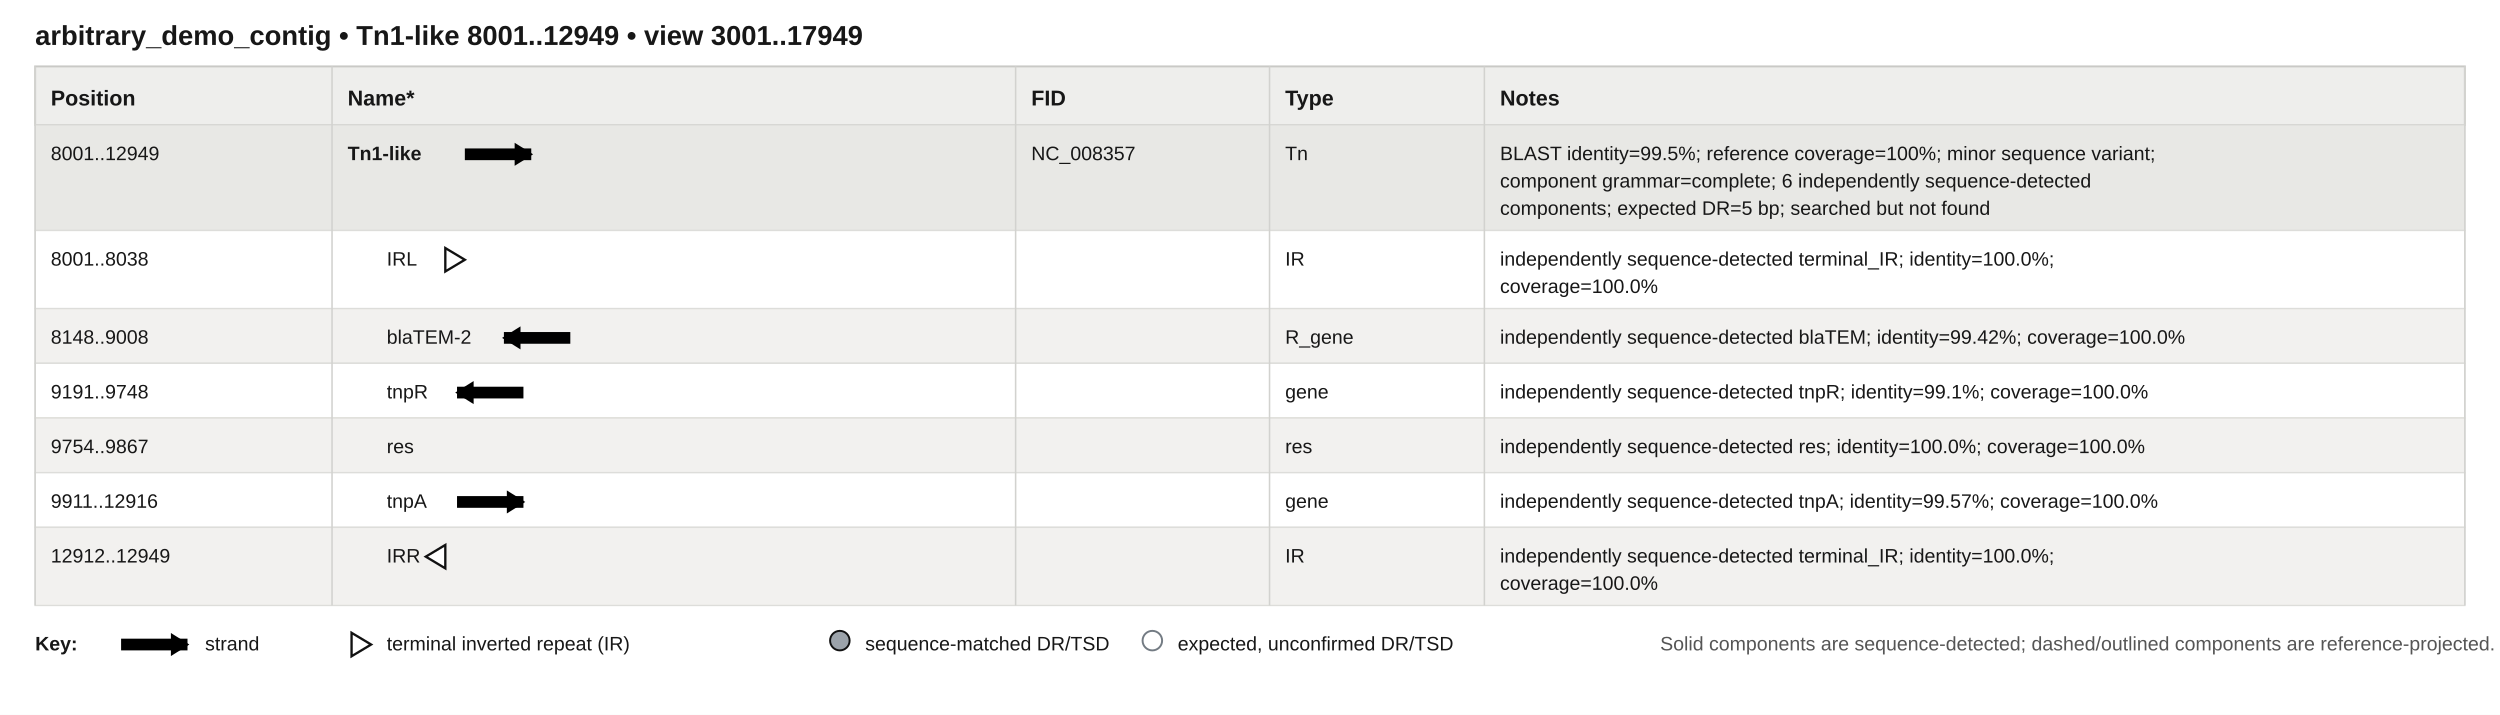
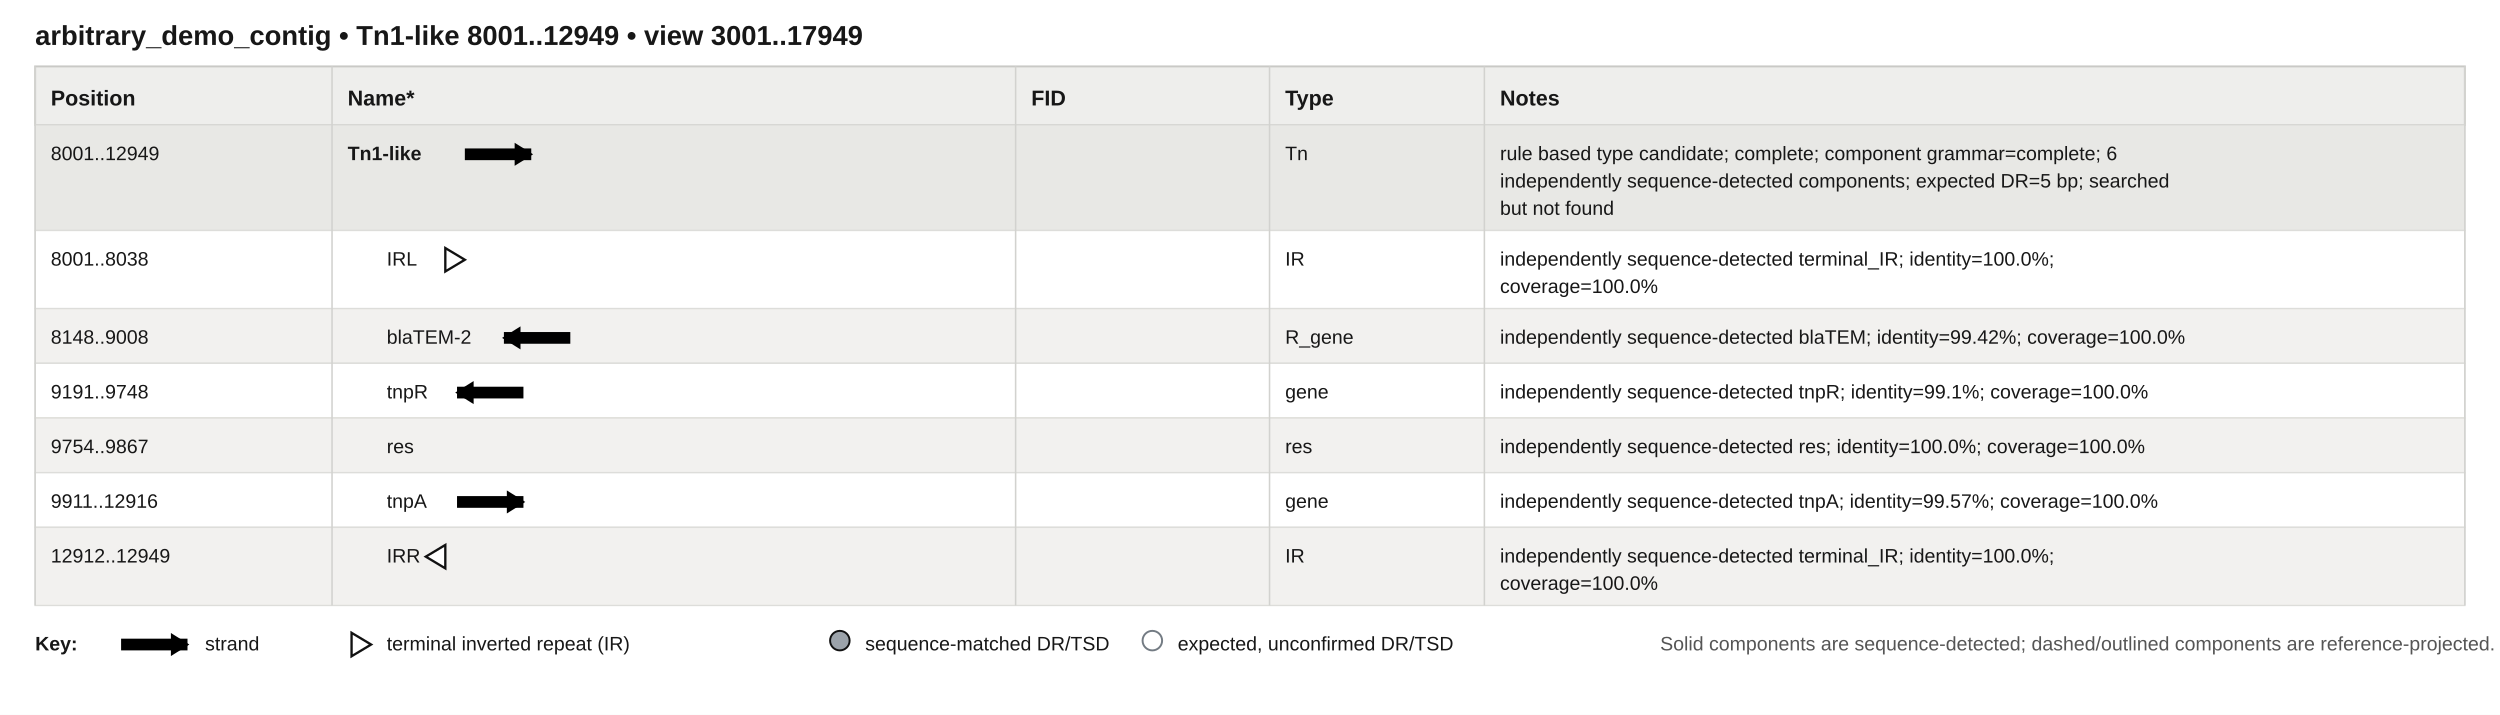
<svg xmlns="http://www.w3.org/2000/svg" width="1280" height="366" style="background:#fff;font-family:Arial,Helvetica,sans-serif">
  <rect x="0" y="0" width="1280" height="366" fill="#fff" />
  <text x="18.0" y="23.0" font-size="14" font-weight="bold" text-anchor="start" fill="#171717">arbitrary_demo_contig • Tn1-like 8001..12949 • view 3001..17949</text>
  <rect x="18" y="34" width="1244" height="30" fill="#eeeeec" stroke="#c9c9c6" />
  <text x="26.0" y="54.0" font-size="11" font-weight="bold" text-anchor="start" fill="#171717">Position</text>
  <text x="178.0" y="54.0" font-size="11" font-weight="bold" text-anchor="start" fill="#171717">Name*</text>
  <text x="528.0" y="54.0" font-size="11" font-weight="bold" text-anchor="start" fill="#171717">FID</text>
  <text x="658.0" y="54.0" font-size="11" font-weight="bold" text-anchor="start" fill="#171717">Type</text>
  <text x="768.0" y="54.0" font-size="11" font-weight="bold" text-anchor="start" fill="#171717">Notes</text>
  <rect x="18" y="64" width="1244" height="54" fill="#e8e8e5" stroke="#ddddda" stroke-width="0.7" />
  <text x="26.0" y="82.0" font-size="10" font-weight="normal" text-anchor="start" fill="#171717">8001..12949</text>
  <text x="178.0" y="82.0" font-size="10" font-weight="bold" text-anchor="start" fill="#171717">Tn1-like</text>
  <line x1="238.0" y1="79.0" x2="272.0" y2="79.0" stroke="#000" stroke-width="6" />
  <polygon points="272.0,79.0 264.0,74.0 264.0,84.0" fill="#000000" stroke="#000" />
-   <text x="528.0" y="82.0" font-size="10" font-weight="normal" text-anchor="start" fill="#171717">NC_008357</text>
+   <text x="528.0" y="82.0" font-size="10" font-weight="normal" text-anchor="start" fill="#171717" />
  <text x="658.0" y="82.0" font-size="10" font-weight="normal" text-anchor="start" fill="#171717">Tn</text>
-   <text x="768.0" y="82.0" font-size="10" font-weight="normal" text-anchor="start" fill="#171717">BLAST identity=99.5%; reference coverage=100%; minor sequence variant;</text>
-   <text x="768.0" y="96.0" font-size="10" font-weight="normal" text-anchor="start" fill="#171717">component grammar=complete; 6 independently sequence-detected</text>
-   <text x="768.0" y="110.0" font-size="10" font-weight="normal" text-anchor="start" fill="#171717">components; expected DR=5 bp; searched but not found</text>
+   <text x="768.0" y="82.0" font-size="10" font-weight="normal" text-anchor="start" fill="#171717">rule based type candidate; complete; component grammar=complete; 6</text>
+   <text x="768.0" y="96.0" font-size="10" font-weight="normal" text-anchor="start" fill="#171717">independently sequence-detected components; expected DR=5 bp; searched</text>
+   <text x="768.0" y="110.0" font-size="10" font-weight="normal" text-anchor="start" fill="#171717">but not found</text>
  <rect x="18" y="118" width="1244" height="40" fill="#ffffff" stroke="#ddddda" stroke-width="0.7" />
  <text x="26.0" y="136.0" font-size="10" font-weight="normal" text-anchor="start" fill="#171717">8001..8038</text>
  <text x="198.0" y="136.0" font-size="10" font-weight="normal" text-anchor="start" fill="#171717">IRL</text>
  <polygon points="228.0,127.0 238.0,133.0 228.0,139.0" fill="#fff" stroke="#111" stroke-width="1.2" />
  <text x="528.0" y="136.0" font-size="10" font-weight="normal" text-anchor="start" fill="#171717" />
  <text x="658.0" y="136.0" font-size="10" font-weight="normal" text-anchor="start" fill="#171717">IR</text>
  <text x="768.0" y="136.0" font-size="10" font-weight="normal" text-anchor="start" fill="#171717">independently sequence-detected terminal_IR; identity=100.0%;</text>
  <text x="768.0" y="150.0" font-size="10" font-weight="normal" text-anchor="start" fill="#171717">coverage=100.0%</text>
  <rect x="18" y="158" width="1244" height="28" fill="#f2f1ef" stroke="#ddddda" stroke-width="0.7" />
  <text x="26.0" y="176.0" font-size="10" font-weight="normal" text-anchor="start" fill="#171717">8148..9008</text>
  <text x="198.0" y="176.0" font-size="10" font-weight="normal" text-anchor="start" fill="#171717">blaTEM-2</text>
  <line x1="292.0" y1="173.0" x2="258.0" y2="173.0" stroke="#000" stroke-width="6" />
  <polygon points="258.0,173.0 266.0,168.0 266.0,178.0" fill="#000000" stroke="#000" />
  <text x="528.0" y="176.0" font-size="10" font-weight="normal" text-anchor="start" fill="#171717" />
  <text x="658.0" y="176.0" font-size="10" font-weight="normal" text-anchor="start" fill="#171717">R_gene</text>
  <text x="768.0" y="176.0" font-size="10" font-weight="normal" text-anchor="start" fill="#171717">independently sequence-detected blaTEM; identity=99.42%; coverage=100.0%</text>
  <rect x="18" y="186" width="1244" height="28" fill="#ffffff" stroke="#ddddda" stroke-width="0.7" />
  <text x="26.0" y="204.0" font-size="10" font-weight="normal" text-anchor="start" fill="#171717">9191..9748</text>
  <text x="198.0" y="204.0" font-size="10" font-weight="normal" text-anchor="start" fill="#171717">tnpR</text>
  <line x1="268.0" y1="201.0" x2="234.0" y2="201.0" stroke="#000" stroke-width="6" />
  <polygon points="234.0,201.0 242.0,196.0 242.0,206.0" fill="#000000" stroke="#000" />
  <text x="528.0" y="204.0" font-size="10" font-weight="normal" text-anchor="start" fill="#171717" />
  <text x="658.0" y="204.0" font-size="10" font-weight="normal" text-anchor="start" fill="#171717">gene</text>
  <text x="768.0" y="204.0" font-size="10" font-weight="normal" text-anchor="start" fill="#171717">independently sequence-detected tnpR; identity=99.1%; coverage=100.0%</text>
  <rect x="18" y="214" width="1244" height="28" fill="#f2f1ef" stroke="#ddddda" stroke-width="0.7" />
  <text x="26.0" y="232.0" font-size="10" font-weight="normal" text-anchor="start" fill="#171717">9754..9867</text>
  <text x="198.0" y="232.0" font-size="10" font-weight="normal" text-anchor="start" fill="#171717">res</text>
  <text x="528.0" y="232.0" font-size="10" font-weight="normal" text-anchor="start" fill="#171717" />
  <text x="658.0" y="232.0" font-size="10" font-weight="normal" text-anchor="start" fill="#171717">res</text>
  <text x="768.0" y="232.0" font-size="10" font-weight="normal" text-anchor="start" fill="#171717">independently sequence-detected res; identity=100.0%; coverage=100.0%</text>
  <rect x="18" y="242" width="1244" height="28" fill="#ffffff" stroke="#ddddda" stroke-width="0.7" />
  <text x="26.0" y="260.0" font-size="10" font-weight="normal" text-anchor="start" fill="#171717">9911..12916</text>
  <text x="198.0" y="260.0" font-size="10" font-weight="normal" text-anchor="start" fill="#171717">tnpA</text>
  <line x1="234.0" y1="257.0" x2="268.0" y2="257.0" stroke="#000" stroke-width="6" />
  <polygon points="268.0,257.0 260.0,252.0 260.0,262.0" fill="#000000" stroke="#000" />
  <text x="528.0" y="260.0" font-size="10" font-weight="normal" text-anchor="start" fill="#171717" />
  <text x="658.0" y="260.0" font-size="10" font-weight="normal" text-anchor="start" fill="#171717">gene</text>
  <text x="768.0" y="260.0" font-size="10" font-weight="normal" text-anchor="start" fill="#171717">independently sequence-detected tnpA; identity=99.57%; coverage=100.0%</text>
  <rect x="18" y="270" width="1244" height="40" fill="#f2f1ef" stroke="#ddddda" stroke-width="0.7" />
  <text x="26.0" y="288.0" font-size="10" font-weight="normal" text-anchor="start" fill="#171717">12912..12949</text>
  <text x="198.0" y="288.0" font-size="10" font-weight="normal" text-anchor="start" fill="#171717">IRR</text>
  <polygon points="228.0,279.0 218.0,285.0 228.0,291.0" fill="#fff" stroke="#111" stroke-width="1.2" />
  <text x="528.0" y="288.0" font-size="10" font-weight="normal" text-anchor="start" fill="#171717" />
  <text x="658.0" y="288.0" font-size="10" font-weight="normal" text-anchor="start" fill="#171717">IR</text>
  <text x="768.0" y="288.0" font-size="10" font-weight="normal" text-anchor="start" fill="#171717">independently sequence-detected terminal_IR; identity=100.0%;</text>
  <text x="768.0" y="302.0" font-size="10" font-weight="normal" text-anchor="start" fill="#171717">coverage=100.0%</text>
  <line x1="18" y1="34" x2="18" y2="310" stroke="#d2d2cf" stroke-width="0.8" />
  <line x1="170" y1="34" x2="170" y2="310" stroke="#d2d2cf" stroke-width="0.8" />
  <line x1="520" y1="34" x2="520" y2="310" stroke="#d2d2cf" stroke-width="0.8" />
  <line x1="650" y1="34" x2="650" y2="310" stroke="#d2d2cf" stroke-width="0.8" />
  <line x1="760" y1="34" x2="760" y2="310" stroke="#d2d2cf" stroke-width="0.8" />
  <line x1="1262" y1="34" x2="1262" y2="310" stroke="#d2d2cf" stroke-width="0.8" />
  <text x="18.0" y="333.0" font-size="10" font-weight="bold" text-anchor="start" fill="#171717">Key:</text>
  <line x1="62.0" y1="330.0" x2="96.0" y2="330.0" stroke="#000" stroke-width="6" />
  <polygon points="96.0,330.0 88.0,325.0 88.0,335.0" fill="#000000" stroke="#000" />
  <text x="105.0" y="333.0" font-size="10" font-weight="normal" text-anchor="start" fill="#171717">strand</text>
  <polygon points="180.0,324.0 190.0,330.0 180.0,336.0" fill="#fff" stroke="#111" stroke-width="1.2" />
  <text x="198.0" y="333.0" font-size="10" font-weight="normal" text-anchor="start" fill="#171717">terminal inverted repeat (IR)</text>
  <circle cx="430" cy="328" r="5" fill="#9ca3aa" stroke="#111" />
  <text x="443.0" y="333.0" font-size="10" font-weight="normal" text-anchor="start" fill="#171717">sequence-matched DR/TSD</text>
  <circle cx="590" cy="328" r="5" fill="#fff" stroke="#737b83" />
  <text x="603.0" y="333.0" font-size="10" font-weight="normal" text-anchor="start" fill="#171717">expected, unconfirmed DR/TSD</text>
  <text x="850.0" y="333.0" font-size="10" font-weight="normal" text-anchor="start" fill="#555555">Solid components are sequence-detected; dashed/outlined components are reference-projected.</text>
</svg>
